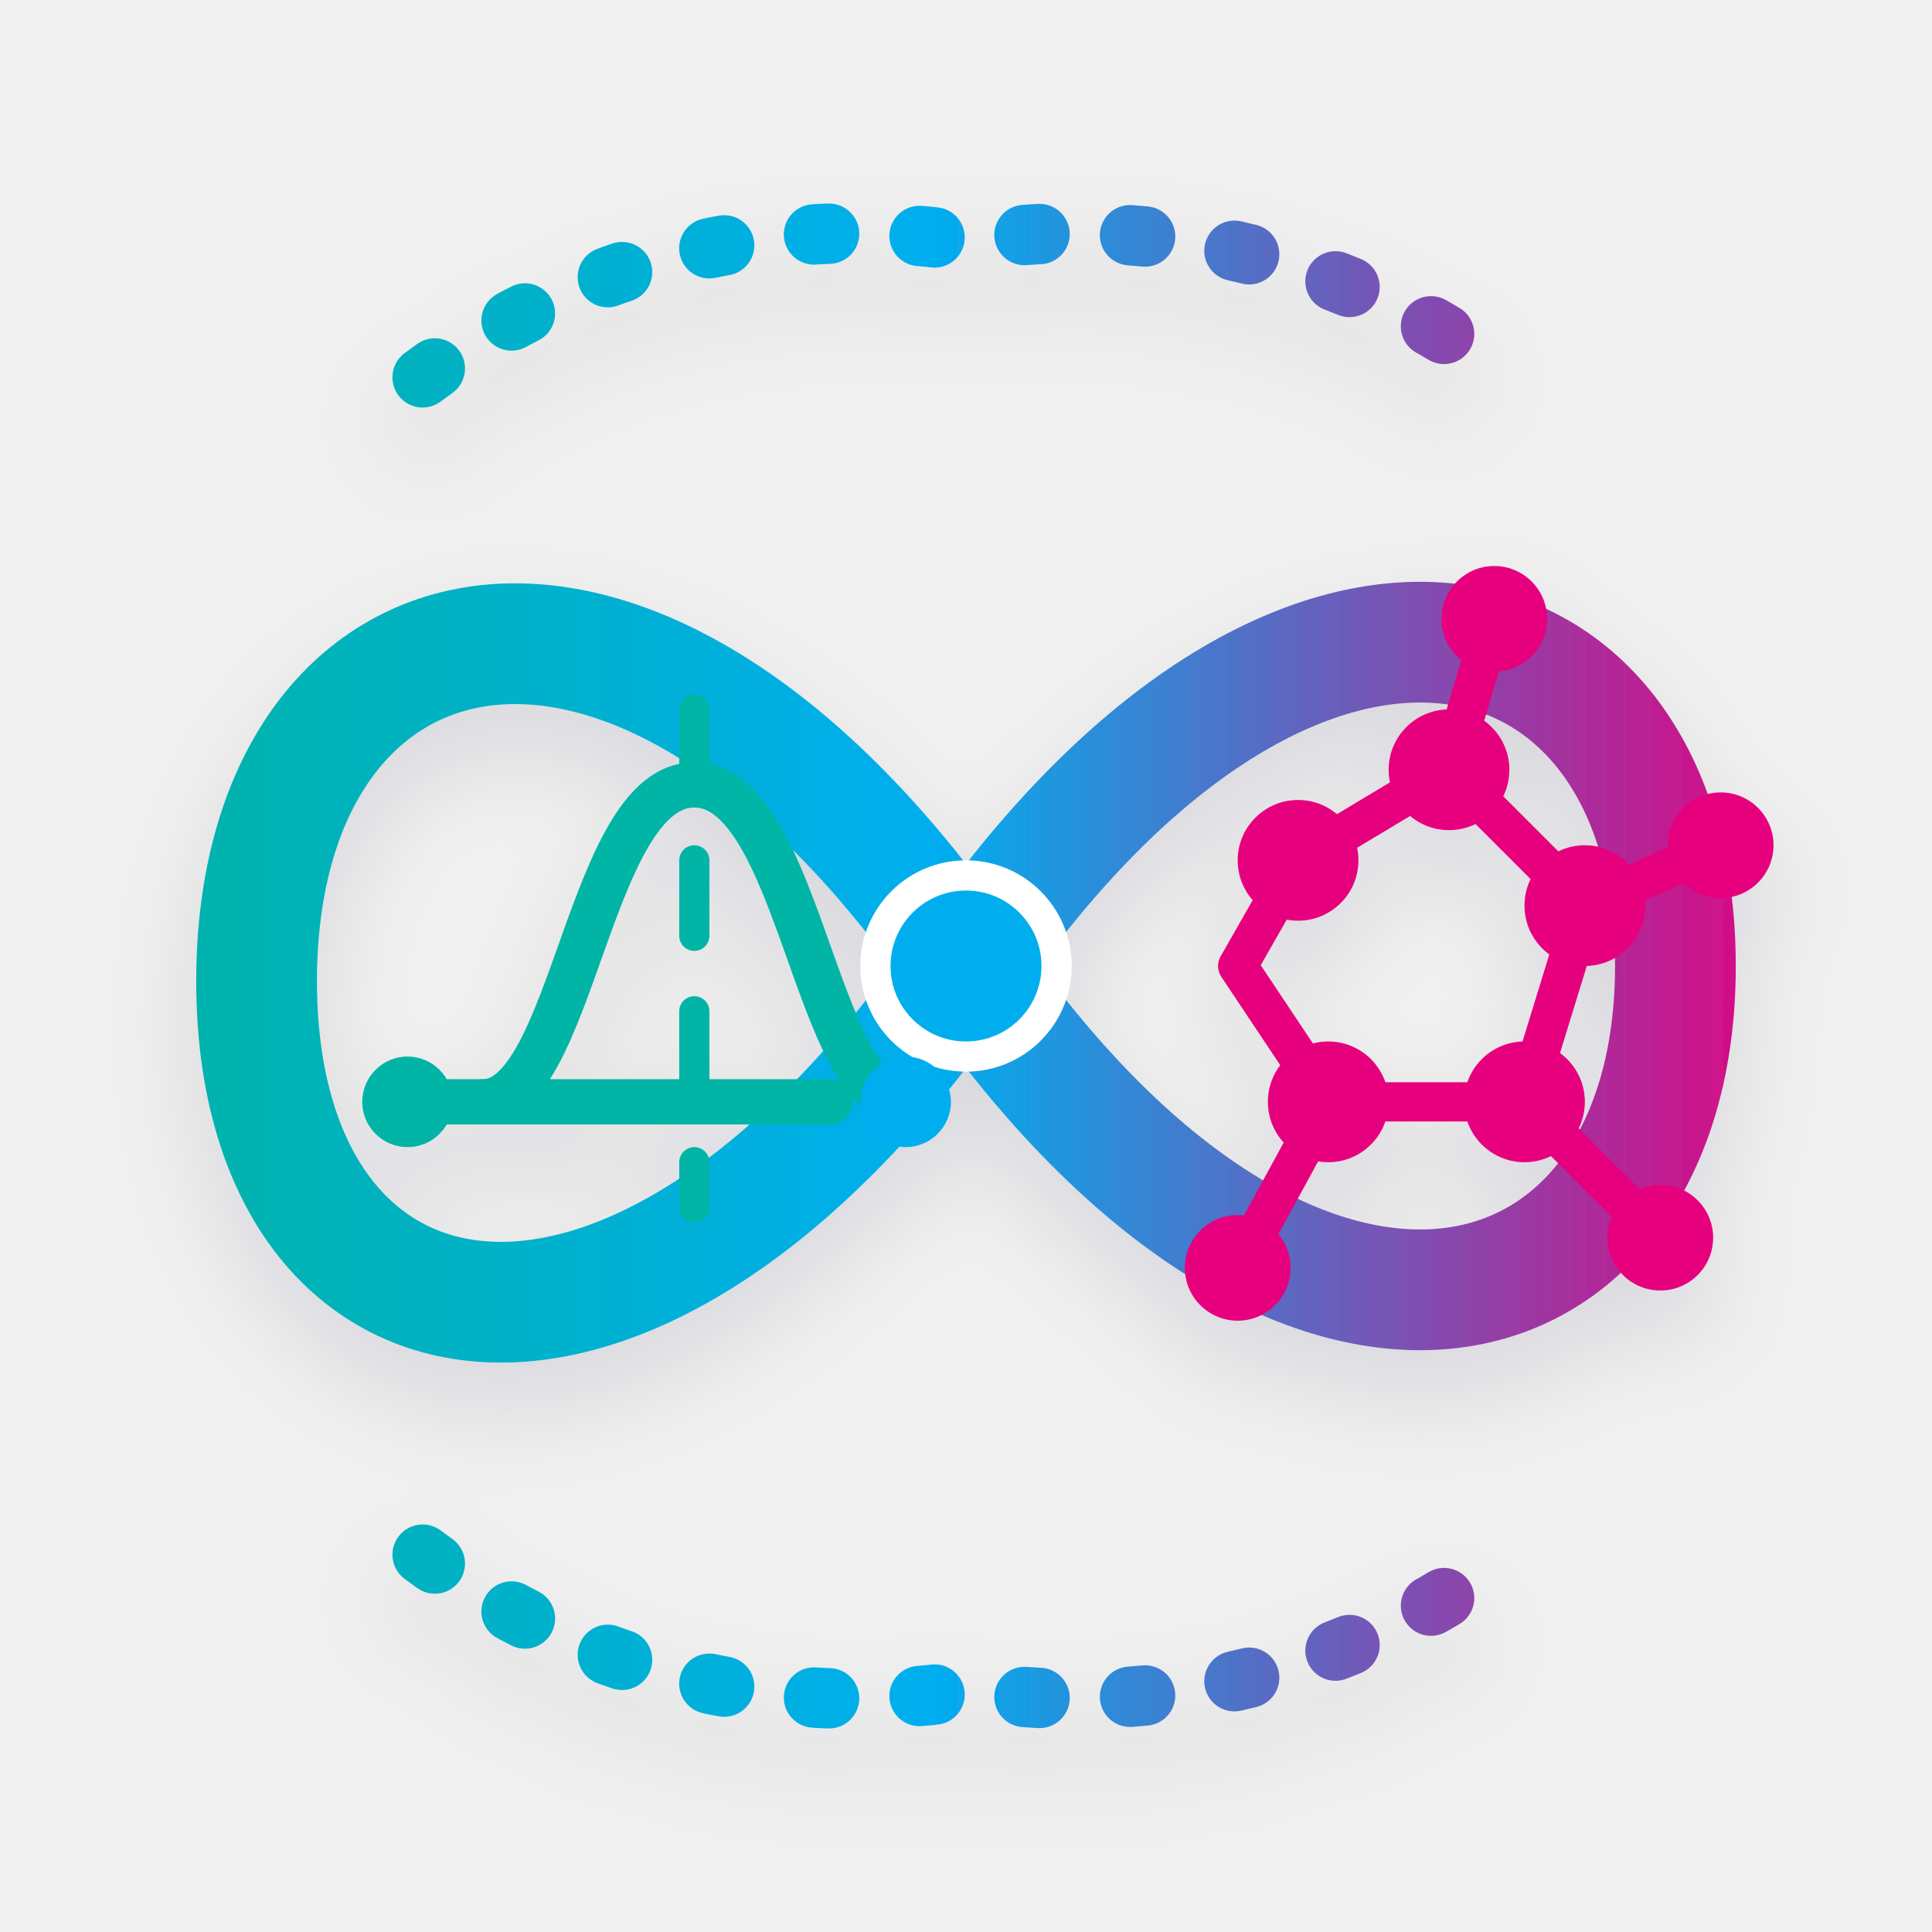
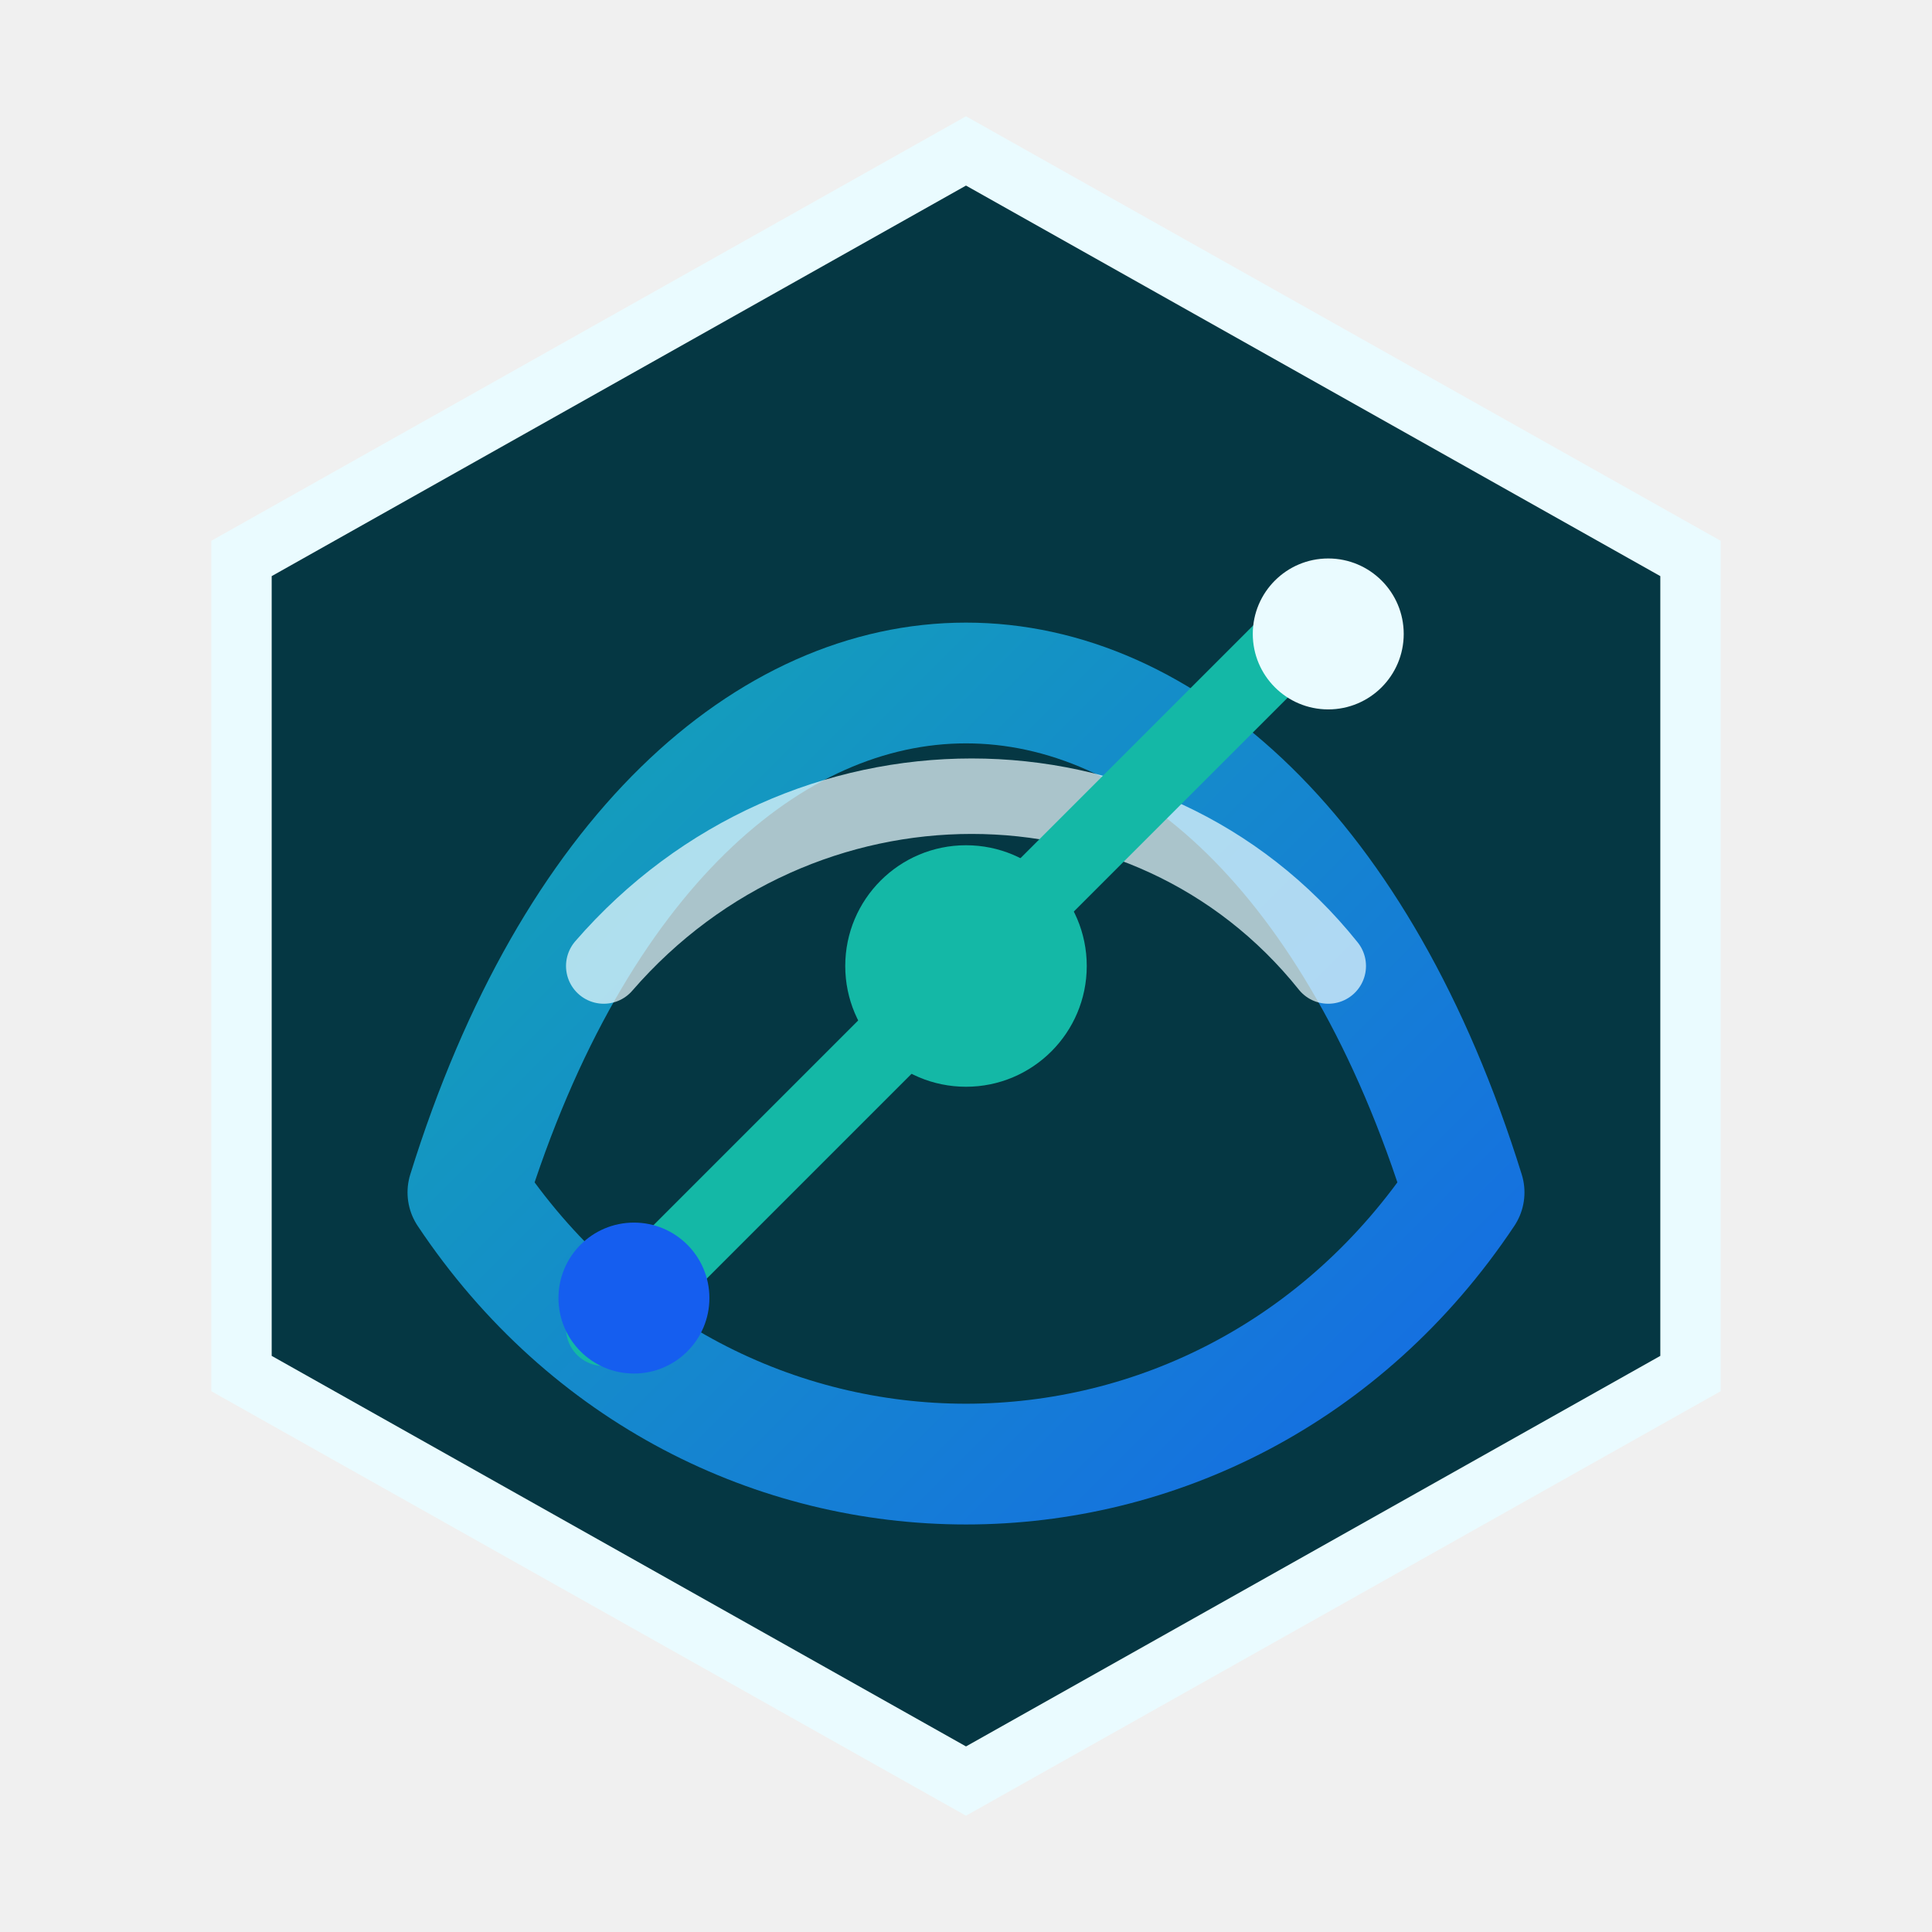
- <svg xmlns="http://www.w3.org/2000/svg" viewBox="0 0 128 128" role="img" aria-label="Foko Lab scientific modeling mark">
+ <svg xmlns="http://www.w3.org/2000/svg" viewBox="0 0 128 128" role="img" aria-label="Foko Lab modeling mark">
  <defs>
-     <linearGradient id="loopA" x1="8" y1="64" x2="120" y2="64" gradientUnits="userSpaceOnUse">
-       <stop offset="0" stop-color="#00B4A6" />
-       <stop offset="0.48" stop-color="#00AEEF" />
-       <stop offset="1" stop-color="#E6007E" />
+     <linearGradient id="tealBlue" x1="18" y1="16" x2="112" y2="110" gradientUnits="userSpaceOnUse">
+       <stop offset="0" stop-color="#14B8A6" />
+       <stop offset="1" stop-color="#155EEF" />
    </linearGradient>
-     <linearGradient id="tealBlue" x1="18" y1="20" x2="72" y2="98" gradientUnits="userSpaceOnUse">
-       <stop offset="0" stop-color="#00B4A6" />
-       <stop offset="1" stop-color="#00AEEF" />
-     </linearGradient>
-     <linearGradient id="bluePink" x1="58" y1="28" x2="116" y2="98" gradientUnits="userSpaceOnUse">
-       <stop offset="0" stop-color="#00AEEF" />
-       <stop offset="0.52" stop-color="#7A4CC2" />
-       <stop offset="1" stop-color="#E6007E" />
-     </linearGradient>
-     <filter id="soft" x="-20%" y="-20%" width="140%" height="140%">
-       <feDropShadow dx="0" dy="3" stdDeviation="3" flood-color="#0B1D3D" flood-opacity="0.10" />
-     </filter>
  </defs>
-   <g fill="none" stroke-linecap="round" stroke-linejoin="round" filter="url(#soft)">
-     <path d="M17 65C17 39 42 32 64 64C86 96 111 89 111 64C111 39 86 32 64 64C42 96 17 91 17 65Z" stroke="url(#loopA)" stroke-width="8" />
-     <path d="M28 25A48 48 0 0 1 64 16A48 48 0 0 1 100 25" stroke="url(#loopA)" stroke-width="4" stroke-dasharray="1 6" />
-     <path d="M28 103A48 48 0 0 0 64 112A48 48 0 0 0 100 103" stroke="url(#loopA)" stroke-width="4" stroke-dasharray="1 6" />
-     <circle cx="64" cy="64" r="6" fill="#00AEEF" stroke="white" stroke-width="2" />
-     <path d="M27 73H55" stroke="#00B4A6" stroke-width="3" />
-     <path d="M32 73C38 73 39 52 46 52C53 52 54 73 60 73" stroke="#00B4A6" stroke-width="3" />
-     <path d="M46 47V80" stroke="#00B4A6" stroke-width="2" stroke-dasharray="5 5" />
-     <circle cx="27" cy="73" r="3" fill="#00B4A6" />
-     <circle cx="60" cy="73" r="3" fill="#00AEEF" />
-     <g stroke="#E6007E" stroke-width="2.6">
-       <path d="M86 57L96 51L105 60L101 73L88 73L82 64Z" />
-       <path d="M96 51L99 41M105 60L114 56M101 73L110 82M88 73L82 84" />
-     </g>
-     <g fill="#E6007E">
-       <circle cx="86" cy="57" r="4" />
-       <circle cx="96" cy="51" r="4" />
-       <circle cx="105" cy="60" r="4" />
-       <circle cx="101" cy="73" r="4" />
-       <circle cx="88" cy="73" r="4" />
-       <circle cx="99" cy="41" r="3.5" />
-       <circle cx="114" cy="56" r="3.5" />
-       <circle cx="110" cy="82" r="3.5" />
-       <circle cx="82" cy="84" r="3.5" />
-     </g>
-   </g>
+   <path d="M64 10 112 37v54l-48 27-48-27V37L64 10Z" fill="#053743" stroke="#EAFBFF" stroke-width="4" />
+   <path d="M31 79 C45 34, 83 34, 97 79 C81 103, 47 103, 31 79 Z" fill="none" stroke="url(#tealBlue)" stroke-width="8" stroke-linecap="round" stroke-linejoin="round" />
+   <path d="M40 64 C53 49, 76 49, 88 64" fill="none" stroke="#EAFBFF" stroke-opacity=".72" stroke-width="5" stroke-linecap="round" />
+   <path d="M40 88 L88 40" stroke="#14B8A6" stroke-width="5" stroke-linecap="round" />
+   <circle cx="64" cy="64" r="8" fill="#14B8A6" />
+   <circle cx="42" cy="86" r="5" fill="#155EEF" />
+   <circle cx="88" cy="42" r="5" fill="#EAFBFF" />
</svg>
